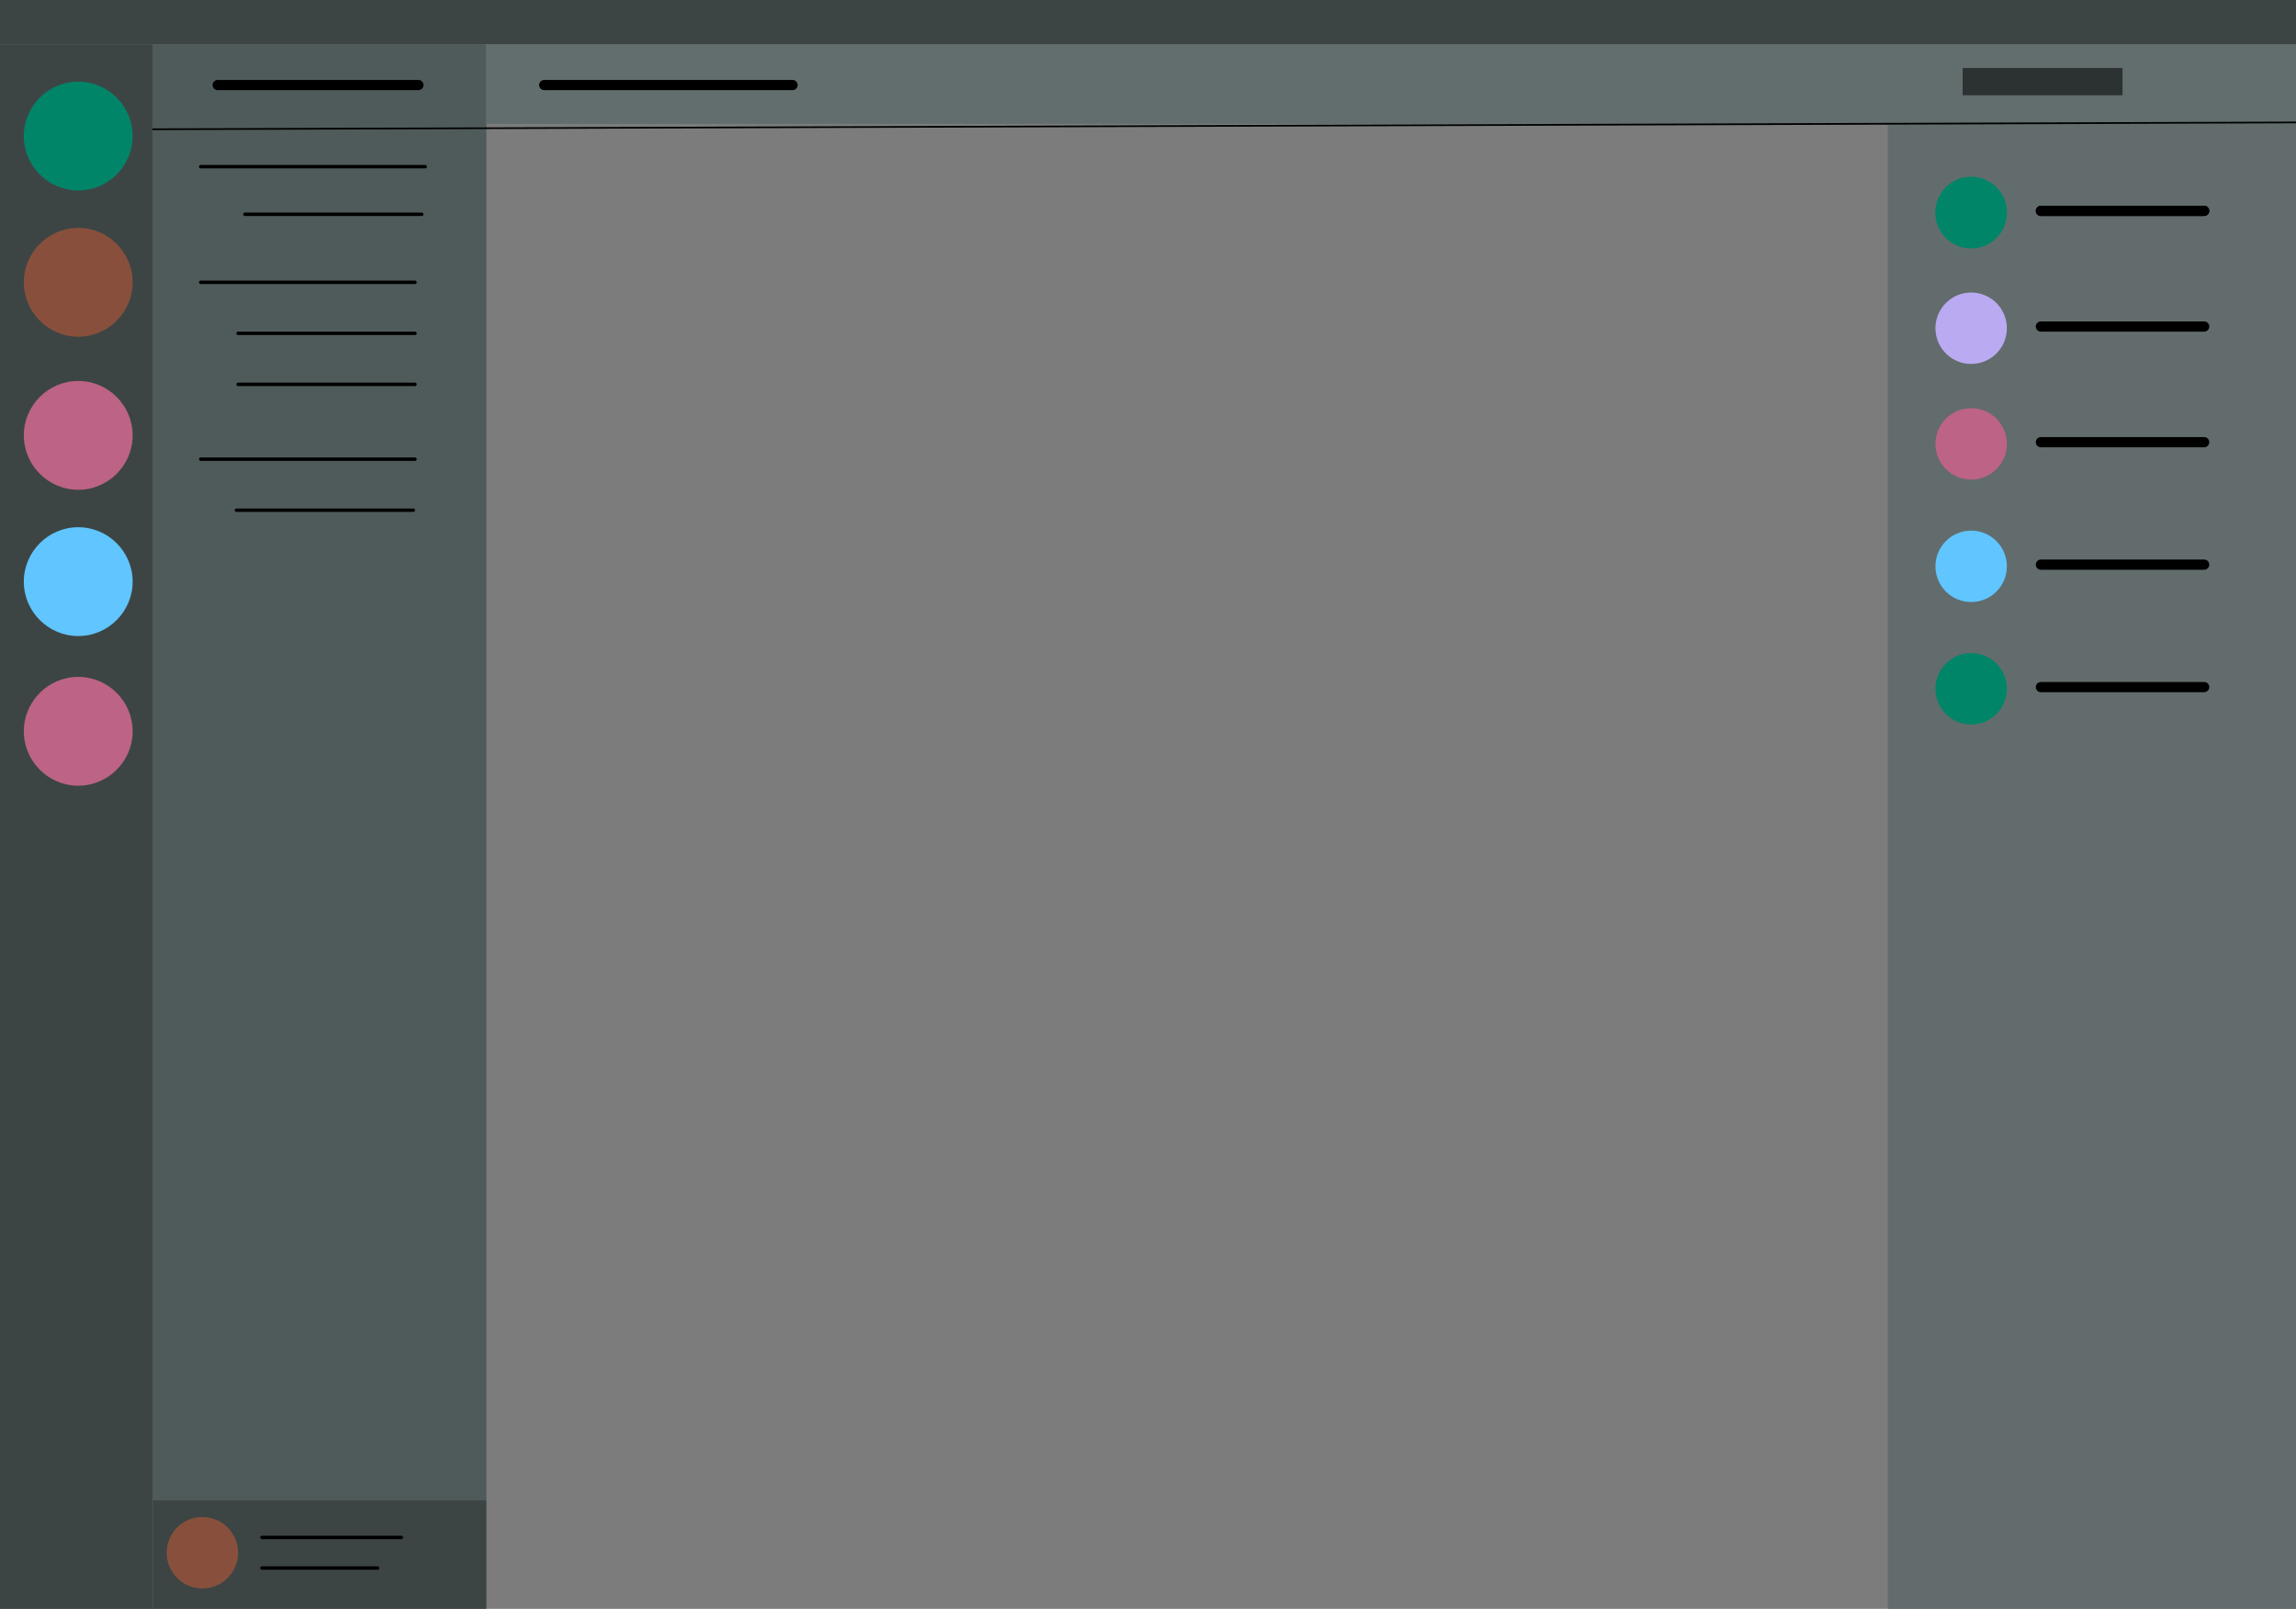
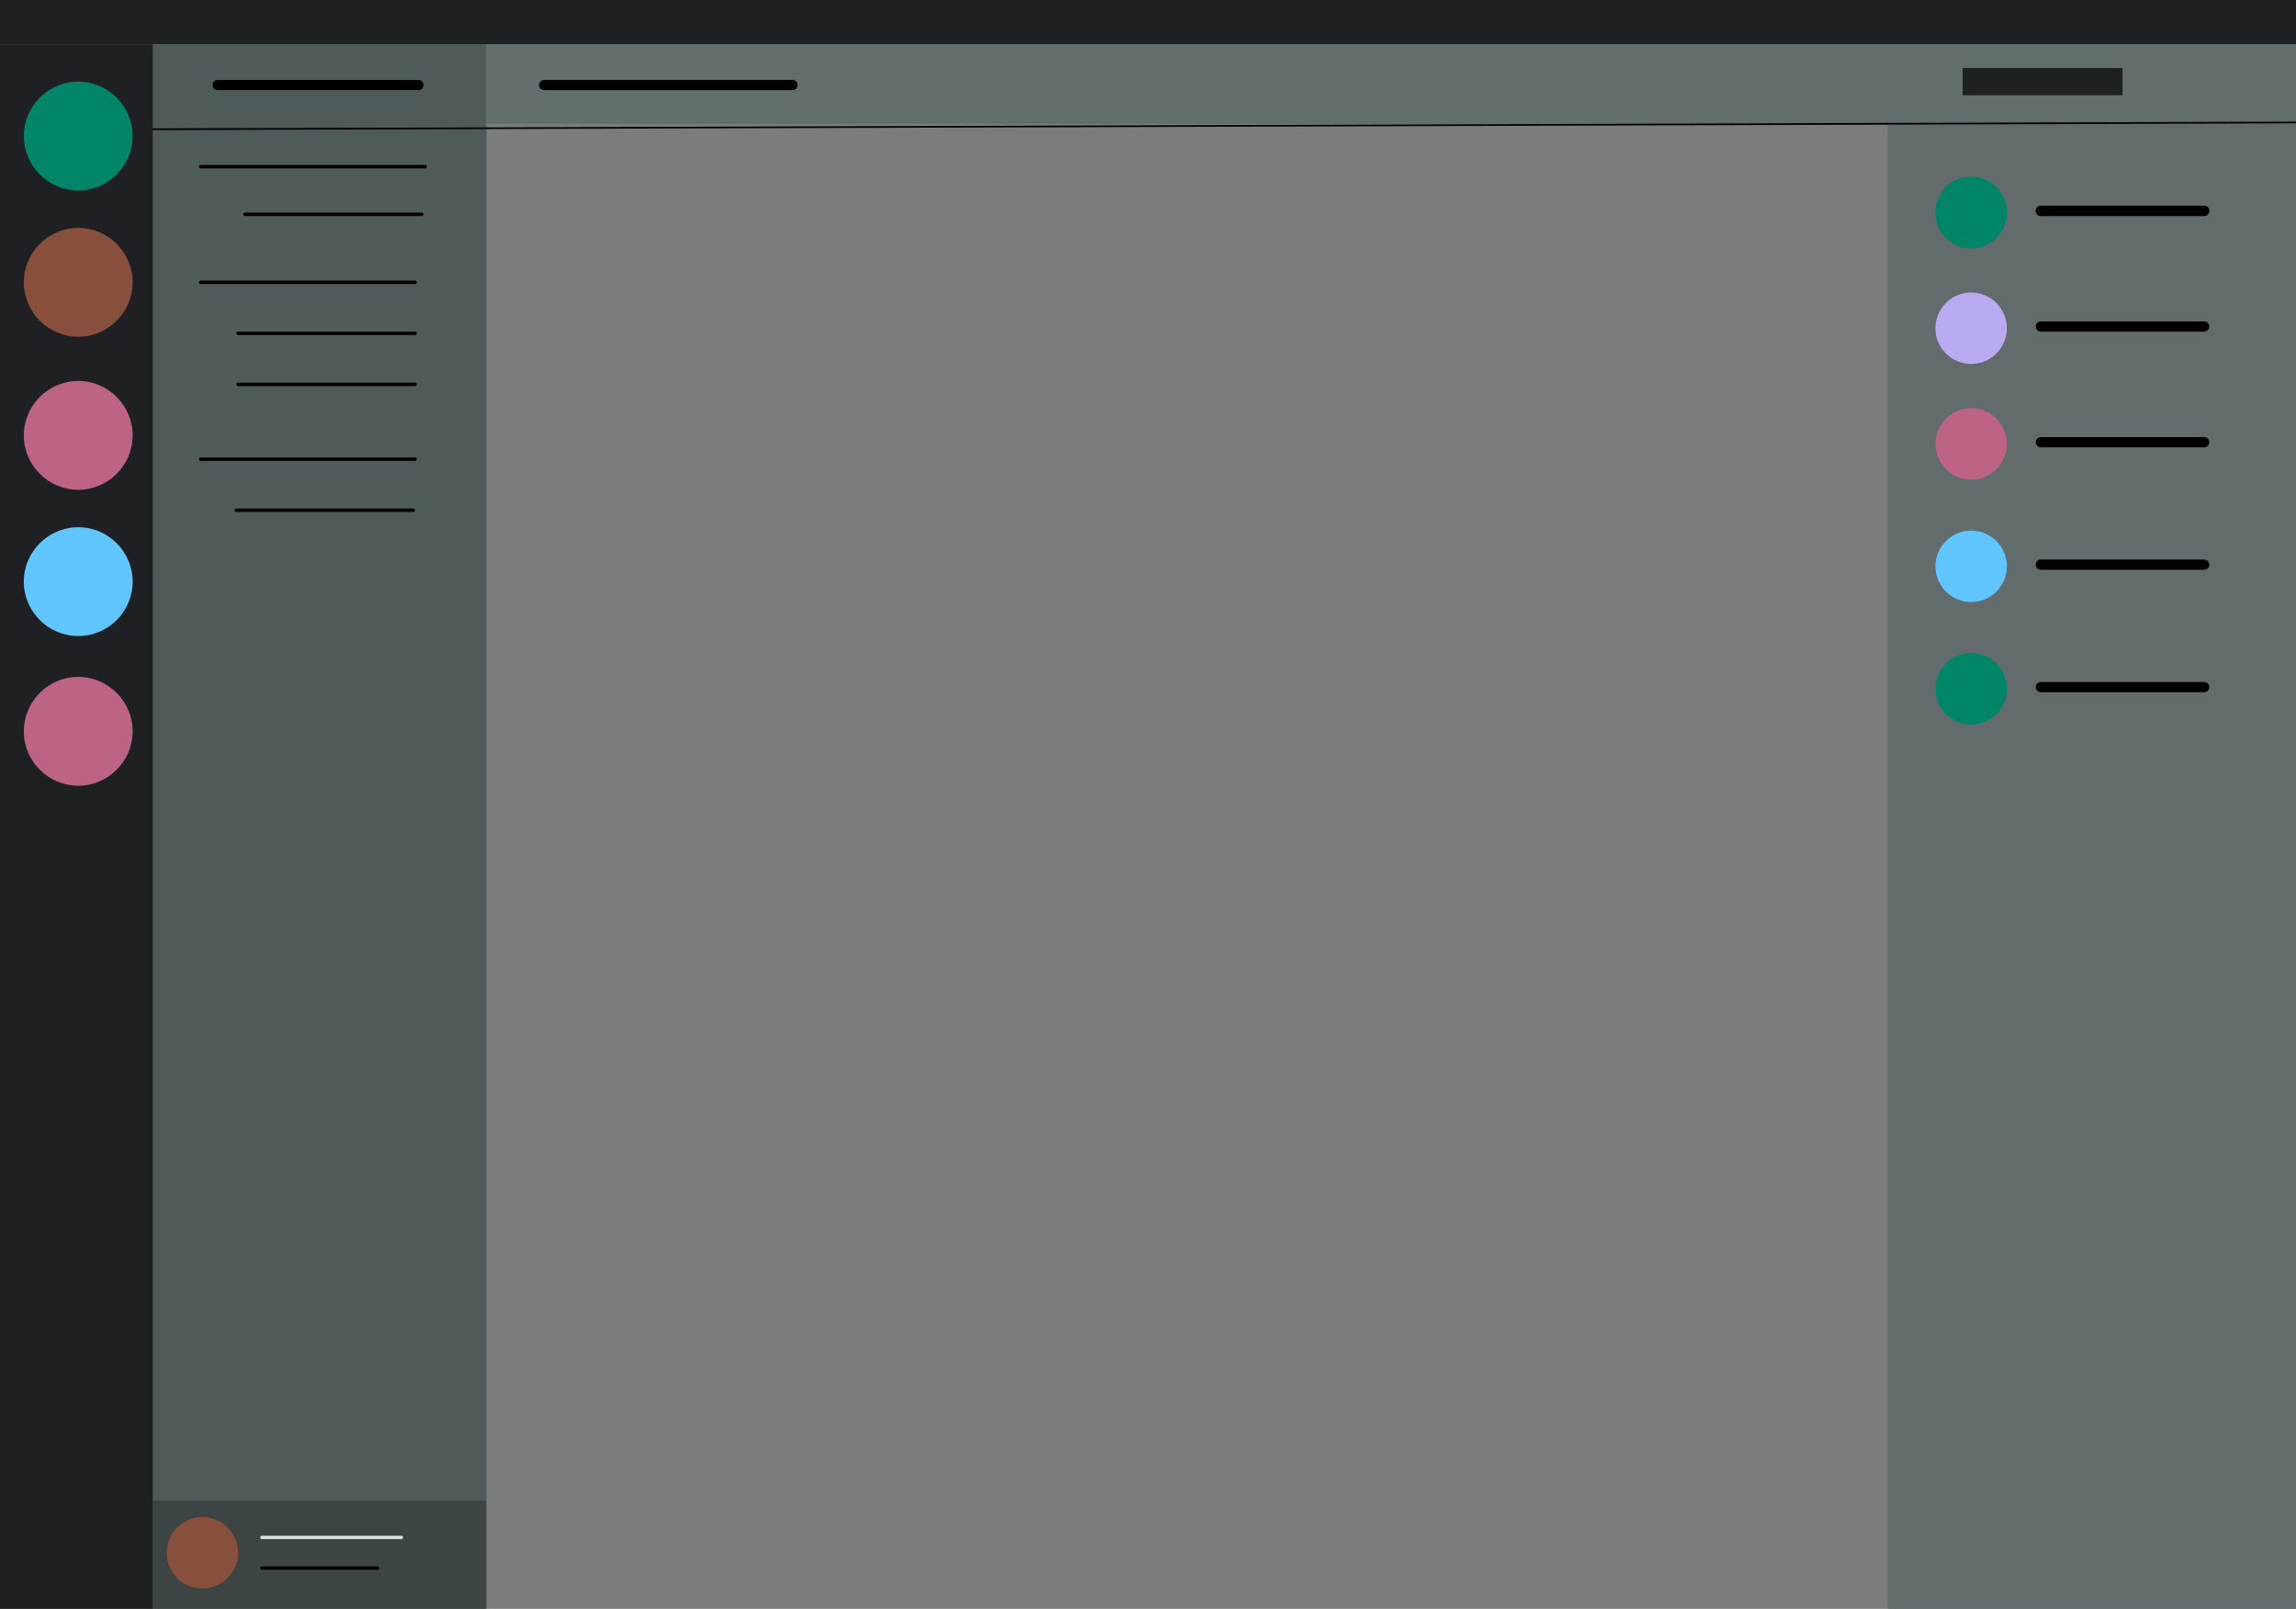
<svg xmlns="http://www.w3.org/2000/svg" version="1.1" id="Layer_1" x="0px" y="0px" viewBox="0 0 675 473" style="enable-background:new 0 0 675 473;" xml:space="preserve">
  <style type="text/css">
	.st0{fill:#7C7C7C;}
	.st1{fill:none;stroke:#000000;stroke-linecap:round;stroke-linejoin:round;stroke-miterlimit:10;}
- 	.st2{fill:#3C4544;}
+ 	.background-tertiary{fill:#1f2023;}
+ 	.header-primary{stroke:#dadde0;}
+ 	.header-secondary{stroke:#f00;}
	.st3{fill:#4F5B5A;}
	.st4{fill:#008569;}
	.st5{fill:#88503C;}
	.st6{fill:#BC6386;}
	.st7{fill:#61C5FF;}
	.st8{fill:#FF0000;fill-opacity:0;stroke:#000000;stroke-linecap:round;stroke-linejoin:round;stroke-miterlimit:10;}
	.st9{fill:#3D4444;}
	.st10{fill:#626D6D;}
	.st11{fill:#626C6C;}
	.st12{fill:none;stroke:#000000;stroke-width:0.5;stroke-linecap:round;stroke-linejoin:round;stroke-miterlimit:10;}
	.st13{fill:#008569;stroke:#000000;stroke-linecap:round;stroke-linejoin:round;stroke-miterlimit:10;}
	.st14{fill:#4F5B5A;stroke:#000000;stroke-linecap:round;stroke-linejoin:round;stroke-miterlimit:10;}
	.st15{fill:#4E5A5A;stroke:#000000;stroke-width:3;stroke-linecap:round;stroke-linejoin:round;stroke-miterlimit:10;}
	.st16{fill:#BAAAF2;}
- 	.st17{fill:#2C3131;}
+ </style>
+   <style>
+ 	.line{
+ 		stroke-linecap: round;
+ 		stroke-linejoin: round;
+ 		stroke-miterlimit: 10;
+ 	}
</style>
  <g>
    <g id="stage">
      <g id="layer1_1">
        <path id="Path_1" class="st0" d="M0,473V13h675v460H0z" />
        <path id="Path_1_00000176011819200021817760000008480333058625689275_" class="st1" d="M51,17" />
-         <path id="Path_1_00000137116263465062818280000003006080001015062922_" class="st2" d="M0,473V13h45v460H0z" />
+         <path id="Path_1_00000137116263465062818280000003006080001015062922_" class="background-tertiary" d="M0,473V13h45v460H0z" />
        <path id="Path_1_00000098187880722587595390000006472345294401486261_" class="st3" d="M45,441V13h98v428H45z" />
        <path id="Path_1_00000013881872803032976530000001086697552688726714_" class="st4" d="M7,40c0-8.8,7.2-16,16-16s16,7.2,16,16     s-7.2,16-16,16S7,48.8,7,40z" />
        <path id="Path_1_00000152225450341432716290000000502566829484183711_" class="st5" d="M7,83c0-8.8,7.2-16,16-16s16,7.2,16,16     s-7.2,16-16,16S7,91.8,7,83z" />
        <path id="Path_1_00000086657276692358640960000016847225984692782760_" class="st6" d="M7,128c0-8.8,7.2-16,16-16s16,7.2,16,16     s-7.2,16-16,16S7,136.8,7,128z" />
        <path id="Path_1_00000010303689606879332860000000538087551238131592_" class="st7" d="M7,171c0-8.8,7.2-16,16-16s16,7.2,16,16     s-7.2,16-16,16S7,179.8,7,171z" />
        <path id="Path_1_00000091004581040763790320000000564457547787540365_" class="st6" d="M7,215c0-8.8,7.2-16,16-16s16,7.2,16,16     s-7.2,16-16,16S7,223.8,7,215z" />
        <path id="Path_1_00000110435925738046217480000005174322166616879750_" class="st8" d="M746-252v-1h1v1H746z" />
        <path id="Path_1_00000114064667977725519450000012472559321395681953_" class="st9" d="M45,473v-32h98v32H45z" />
        <path id="Path_1_00000023973065878347755000000012255584929111771566_" class="st1" d="M92,288" />
        <path id="Path_1_00000107548923504444158670000008420478573207328434_" class="st10" d="M143,36.4V13h532v23.4H143z" />
-         <path id="Path_1_00000033359992947431337280000000572066735208193171_" class="st2" d="M0,13V-1h675v14H0z" />
+         <path id="Path_1_00000033359992947431337280000000572066735208193171_" class="background-tertiary" d="M0,13V-1h675v14H0z" />
        <path id="Path_1_00000070106584139330434360000013183970019624983734_" class="st11" d="M555,473V36.4h120V473H555z" />
        <path id="Path_1_00000085937989390651343440000012653811194345437343_" class="st12" d="M45,38l630-2" />
        <path id="Path_1_00000079481958771682833520000003651671656485155714_" class="st5" d="M49,456.5c0-5.8,4.7-10.5,10.5-10.5     S70,450.7,70,456.5S65.3,467,59.5,467S49,462.3,49,456.5z" />
-         <path id="Path_1_00000078013726973903907670000017128110809130673562_" class="st13" d="M77,452h41" />
+         <path id="Path_1_00000078013726973903907670000017128110809130673562_" class="header-primary line" d="M77,452h41" />
        <path id="Path_1_00000056408812992140678140000002497408860516235144_" class="st13" d="M77,461h34" />
        <path id="Path_1_00000031912496406830246680000004318619049472236450_" class="st14" d="M72,63h52" />
        <path id="Path_1_00000075122390921051073370000010221150014945916310_" class="st14" d="M59,49h66" />
        <path id="Path_1_00000129894942983990628580000014467805663071817401_" class="st14" d="M59,83h63" />
        <path id="Path_1_00000137815271301322006770000015490148944436784570_" class="st14" d="M70,98h52" />
        <path id="Path_1_00000113351198357789676000000012067660401160813706_" class="st14" d="M70,113h52" />
        <path id="Path_1_00000049903211792980555650000007974415110153095846_" class="st14" d="M59,135h63" />
        <path id="Path_1_00000031926120916457101490000012537626745785440170_" class="st14" d="M69.5,150h52" />
        <g>
          <path id="Path_1_00000140701112097939196710000010890460909856173457_" class="st4" d="M569,62.5c0-5.8,4.7-10.5,10.5-10.5      S590,56.7,590,62.5S585.3,73,579.5,73S569,68.3,569,62.5z" />
          <path id="Path_1_00000032608471320787334620000006632040181668122761_" class="st15" d="M600,62h48" />
        </g>
        <g>
          <path id="Path_1_1" class="st4" d="M569,62.5c0-5.8,4.7-10.5,10.5-10.5S590,56.7,590,62.5S585.3,73,579.5,73S569,68.3,569,62.5z      " />
          <path id="Path_1_1_00000036972825689563706040000012658607709993132973_" class="st15" d="M600,62h48" />
        </g>
        <g>
          <path id="Path_1_1_1" class="st16" d="M569,96.5c0-5.8,4.7-10.5,10.5-10.5S590,90.7,590,96.5s-4.7,10.5-10.5,10.5      S569,102.3,569,96.5z" />
          <path id="Path_1_1_1_00000119098664387237760560000004253745807630536095_" class="st15" d="M600,96h48" />
        </g>
        <g>
          <path id="Path_1_1_1_1" class="st6" d="M569,130.5c0-5.8,4.7-10.5,10.5-10.5s10.5,4.7,10.5,10.5s-4.7,10.5-10.5,10.5      S569,136.3,569,130.5z" />
          <path id="Path_1_1_1_1_00000181770773155072654280000010348754879141144220_" class="st15" d="M600,130h48" />
        </g>
        <g>
          <path id="Path_1_1_1_1_1" class="st7" d="M569,166.5c0-5.8,4.7-10.5,10.5-10.5s10.5,4.7,10.5,10.5s-4.7,10.5-10.5,10.5      S569,172.3,569,166.5z" />
          <path id="Path_1_1_1_1_1_00000008144156978180181750000011210055822674746302_" class="st15" d="M600,166h48" />
        </g>
        <g>
          <path id="Path_1_1_1_1_1_1" class="st4" d="M569,202.5c0-5.8,4.7-10.5,10.5-10.5s10.5,4.7,10.5,10.5s-4.7,10.5-10.5,10.5      S569,208.3,569,202.5z" />
          <path id="Path_1_1_1_1_1_1_00000013194075969996664850000004449367276333714861_" class="st15" d="M600,202h48" />
        </g>
        <path id="Path_1_00000116951981870426351740000012097710903059289775_" class="st15" d="M64,25h59" />
        <path id="Path_1_00000114066864096435198490000015725647364218465188_" class="st15" d="M160,25h73" />
-         <path id="Path_1_00000145036525477064180620000011711483846293928106_" class="st17" d="M577,28v-8h47v8H577z" />
+         <path id="Path_1_00000145036525477064180620000011711483846293928106_" class="background-tertiary" d="M577,28v-8h47v8H577z" />
      </g>
    </g>
  </g>
</svg>
